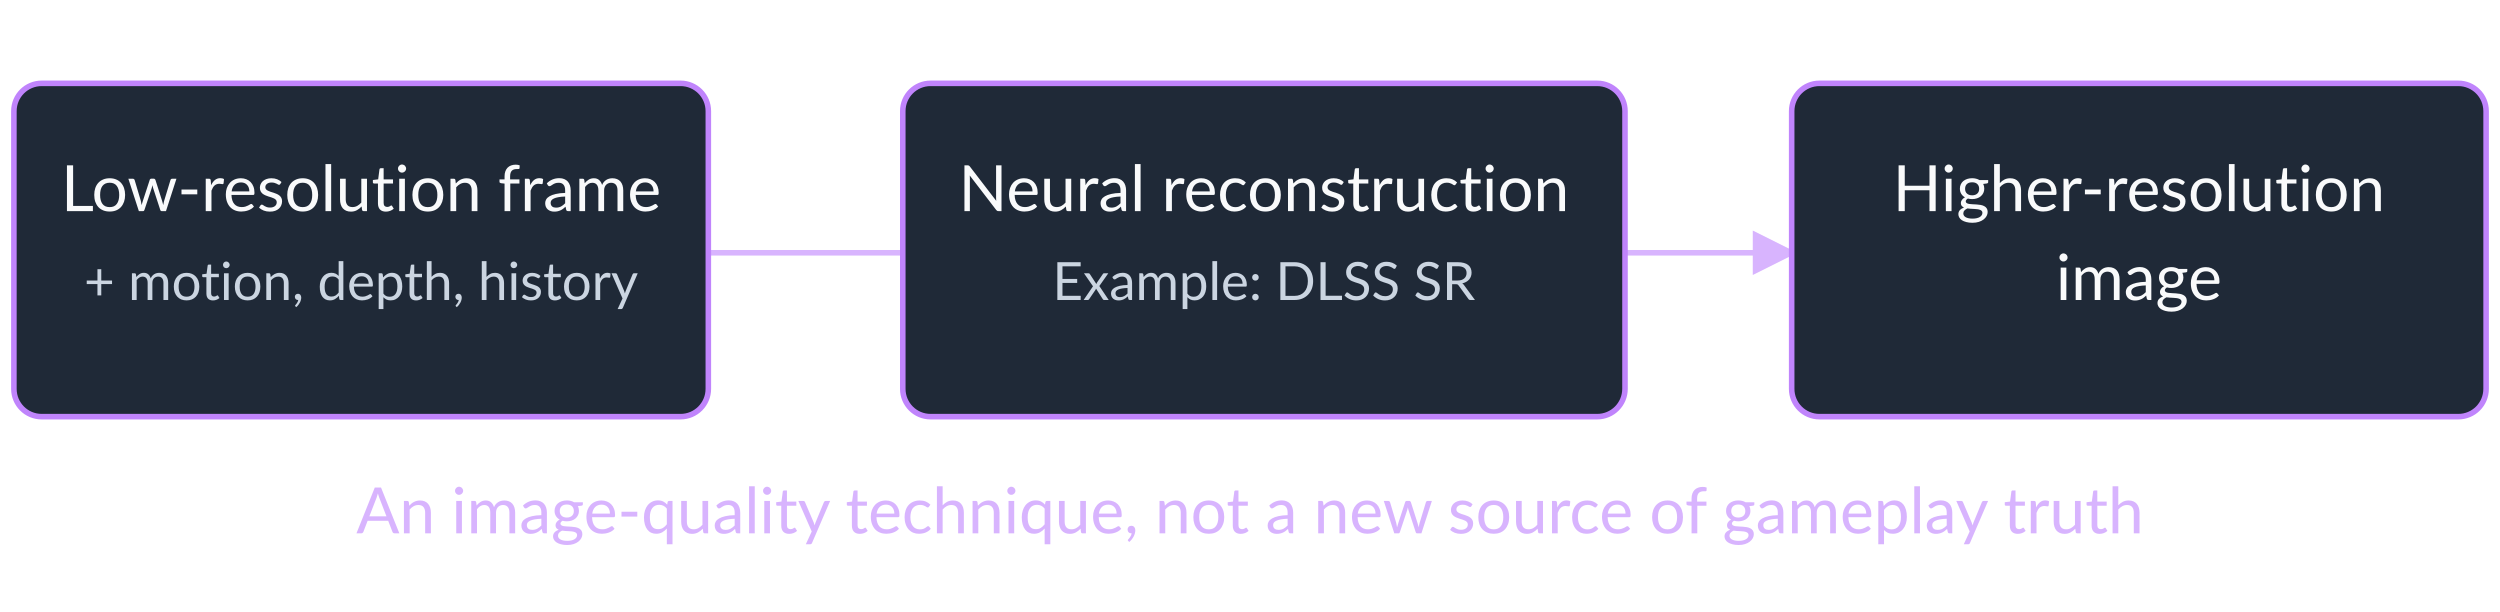
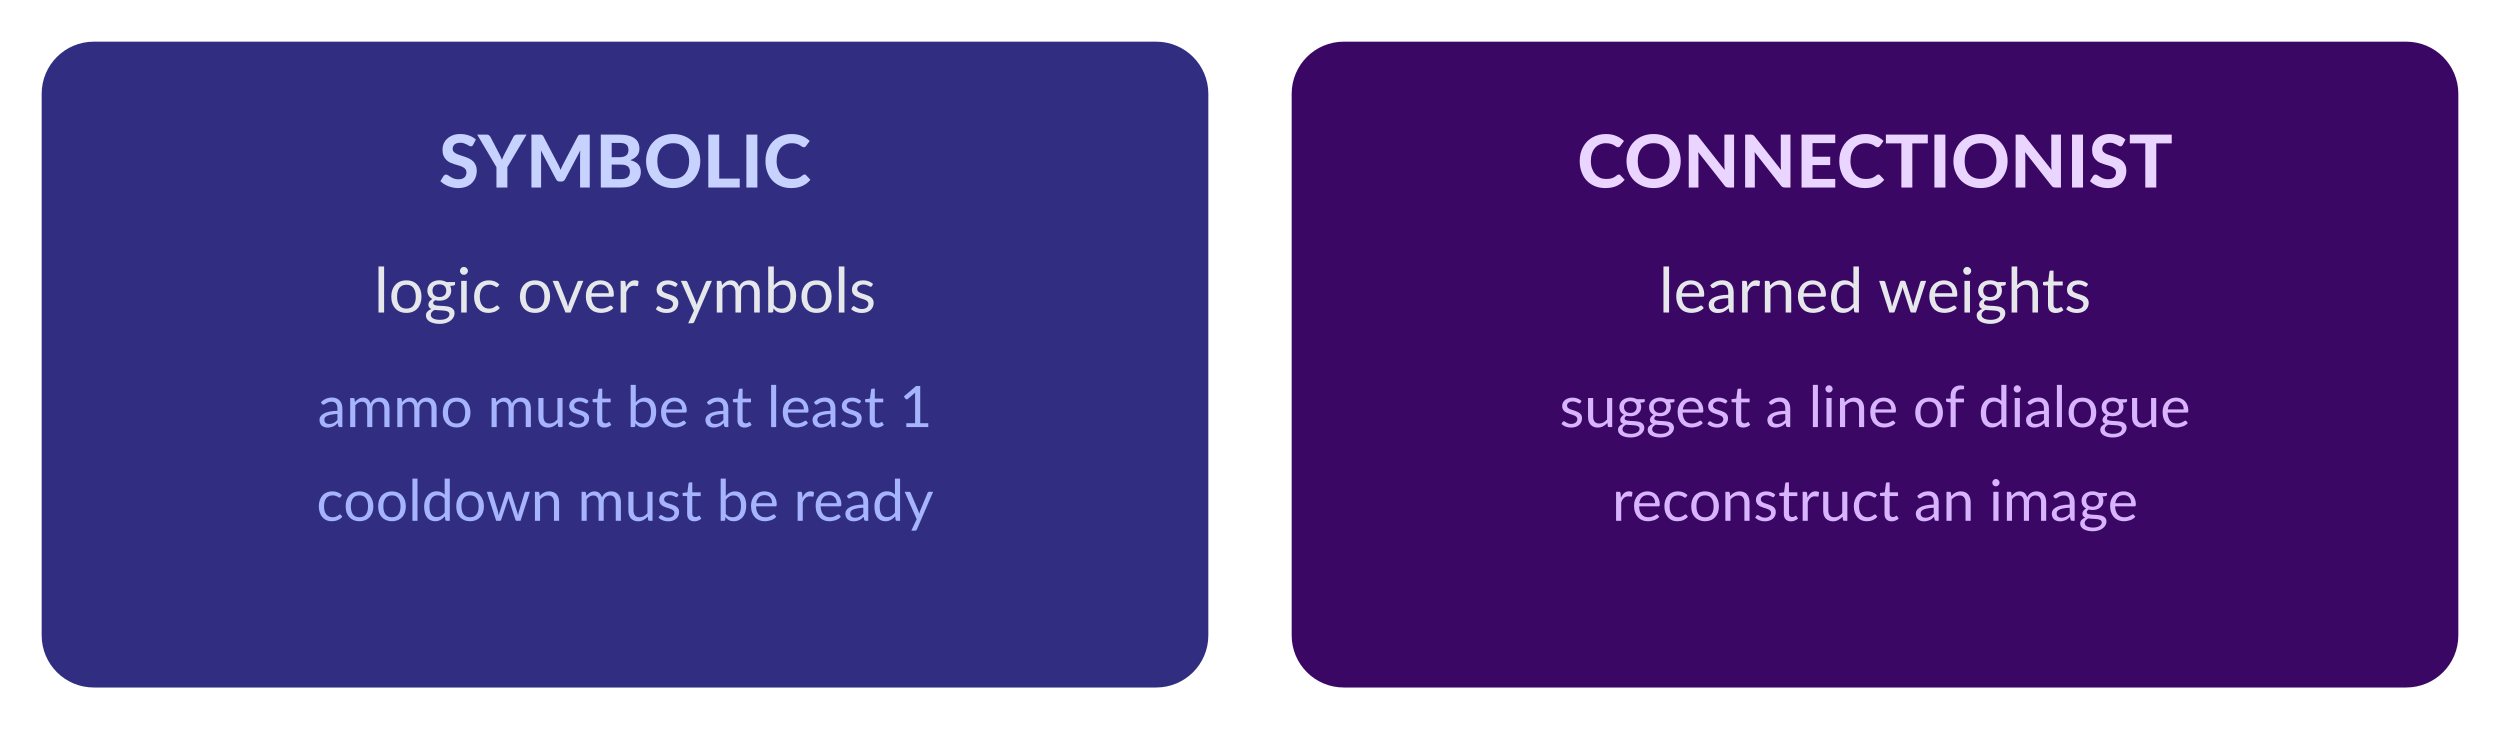
- <svg xmlns="http://www.w3.org/2000/svg" viewBox="0 0 900 220" role="img" aria-labelledby="s28-title s28-desc" font-family="Montserrat, Lato, Segoe UI, sans-serif">
-   <defs>
-     <marker id="s28-arrow" markerWidth="8" markerHeight="8" refX="7" refY="4" orient="auto">
-       <path d="M0 0 L8 4 L0 8" fill="#D8B4FE" />
-     </marker>
-   </defs>
-   <path d="M255 91 H325 M585 91 H645" stroke="#D8B4FE" stroke-width="2" marker-end="url(#s28-arrow)" />
-   <g fill="#1F2937" stroke="#C084FC" stroke-width="2">
-     <rect x="5" y="30" width="250" height="120" rx="10" />
-     <rect x="325" y="30" width="260" height="120" rx="10" />
-     <rect x="645" y="30" width="250" height="120" rx="10" />
-   </g>
-   <g text-anchor="middle" fill="#F9FAFB" font-size="23">
-     <text x="130" y="76">Low-resolution frame</text>
-     <text x="455" y="76">Neural reconstruction</text>
-     <text x="770" y="76">Higher-resolution</text>
-     <text x="770" y="108">image</text>
-   </g>
-   <g text-anchor="middle" fill="#CBD5E1" font-size="19">
-     <text x="130" y="108">+ motion, depth, history</text>
-     <text x="455" y="108">Example: DLSS SR</text>
-   </g>
-   <text x="450" y="192" text-anchor="middle" fill="#D8B4FE" font-size="23">An image-quality technique, not a new source of gameplay truth</text>
+ <svg xmlns="http://www.w3.org/2000/svg" viewBox="0 0 480 140" font-family="Montserrat, Lato, Segoe UI, sans-serif">
+   <rect x="8" y="8" width="224" height="124" rx="10" fill="#312E81" />
+   <text x="120" y="36" font-size="14" font-weight="800" fill="#C7D2FE" text-anchor="middle">SYMBOLIC</text>
+   <text x="120" y="60" font-size="12" fill="#E5E7EB" text-anchor="middle">logic over symbols</text>
+   <text x="120" y="82" font-size="11" fill="#A5B4FC" text-anchor="middle">ammo must be at least 1</text>
+   <text x="120" y="100" font-size="11" fill="#A5B4FC" text-anchor="middle">cooldown must be ready</text>
+   <rect x="248" y="8" width="224" height="124" rx="10" fill="#3B0764" />
+   <text x="360" y="36" font-size="14" font-weight="800" fill="#E9D5FF" text-anchor="middle">CONNECTIONIST</text>
+   <text x="360" y="60" font-size="12" fill="#E5E7EB" text-anchor="middle">learned weights</text>
+   <text x="360" y="82" font-size="11" fill="#D8B4FE" text-anchor="middle">suggest a line of dialogue</text>
+   <text x="360" y="100" font-size="11" fill="#D8B4FE" text-anchor="middle">reconstruct an image</text>
</svg>
